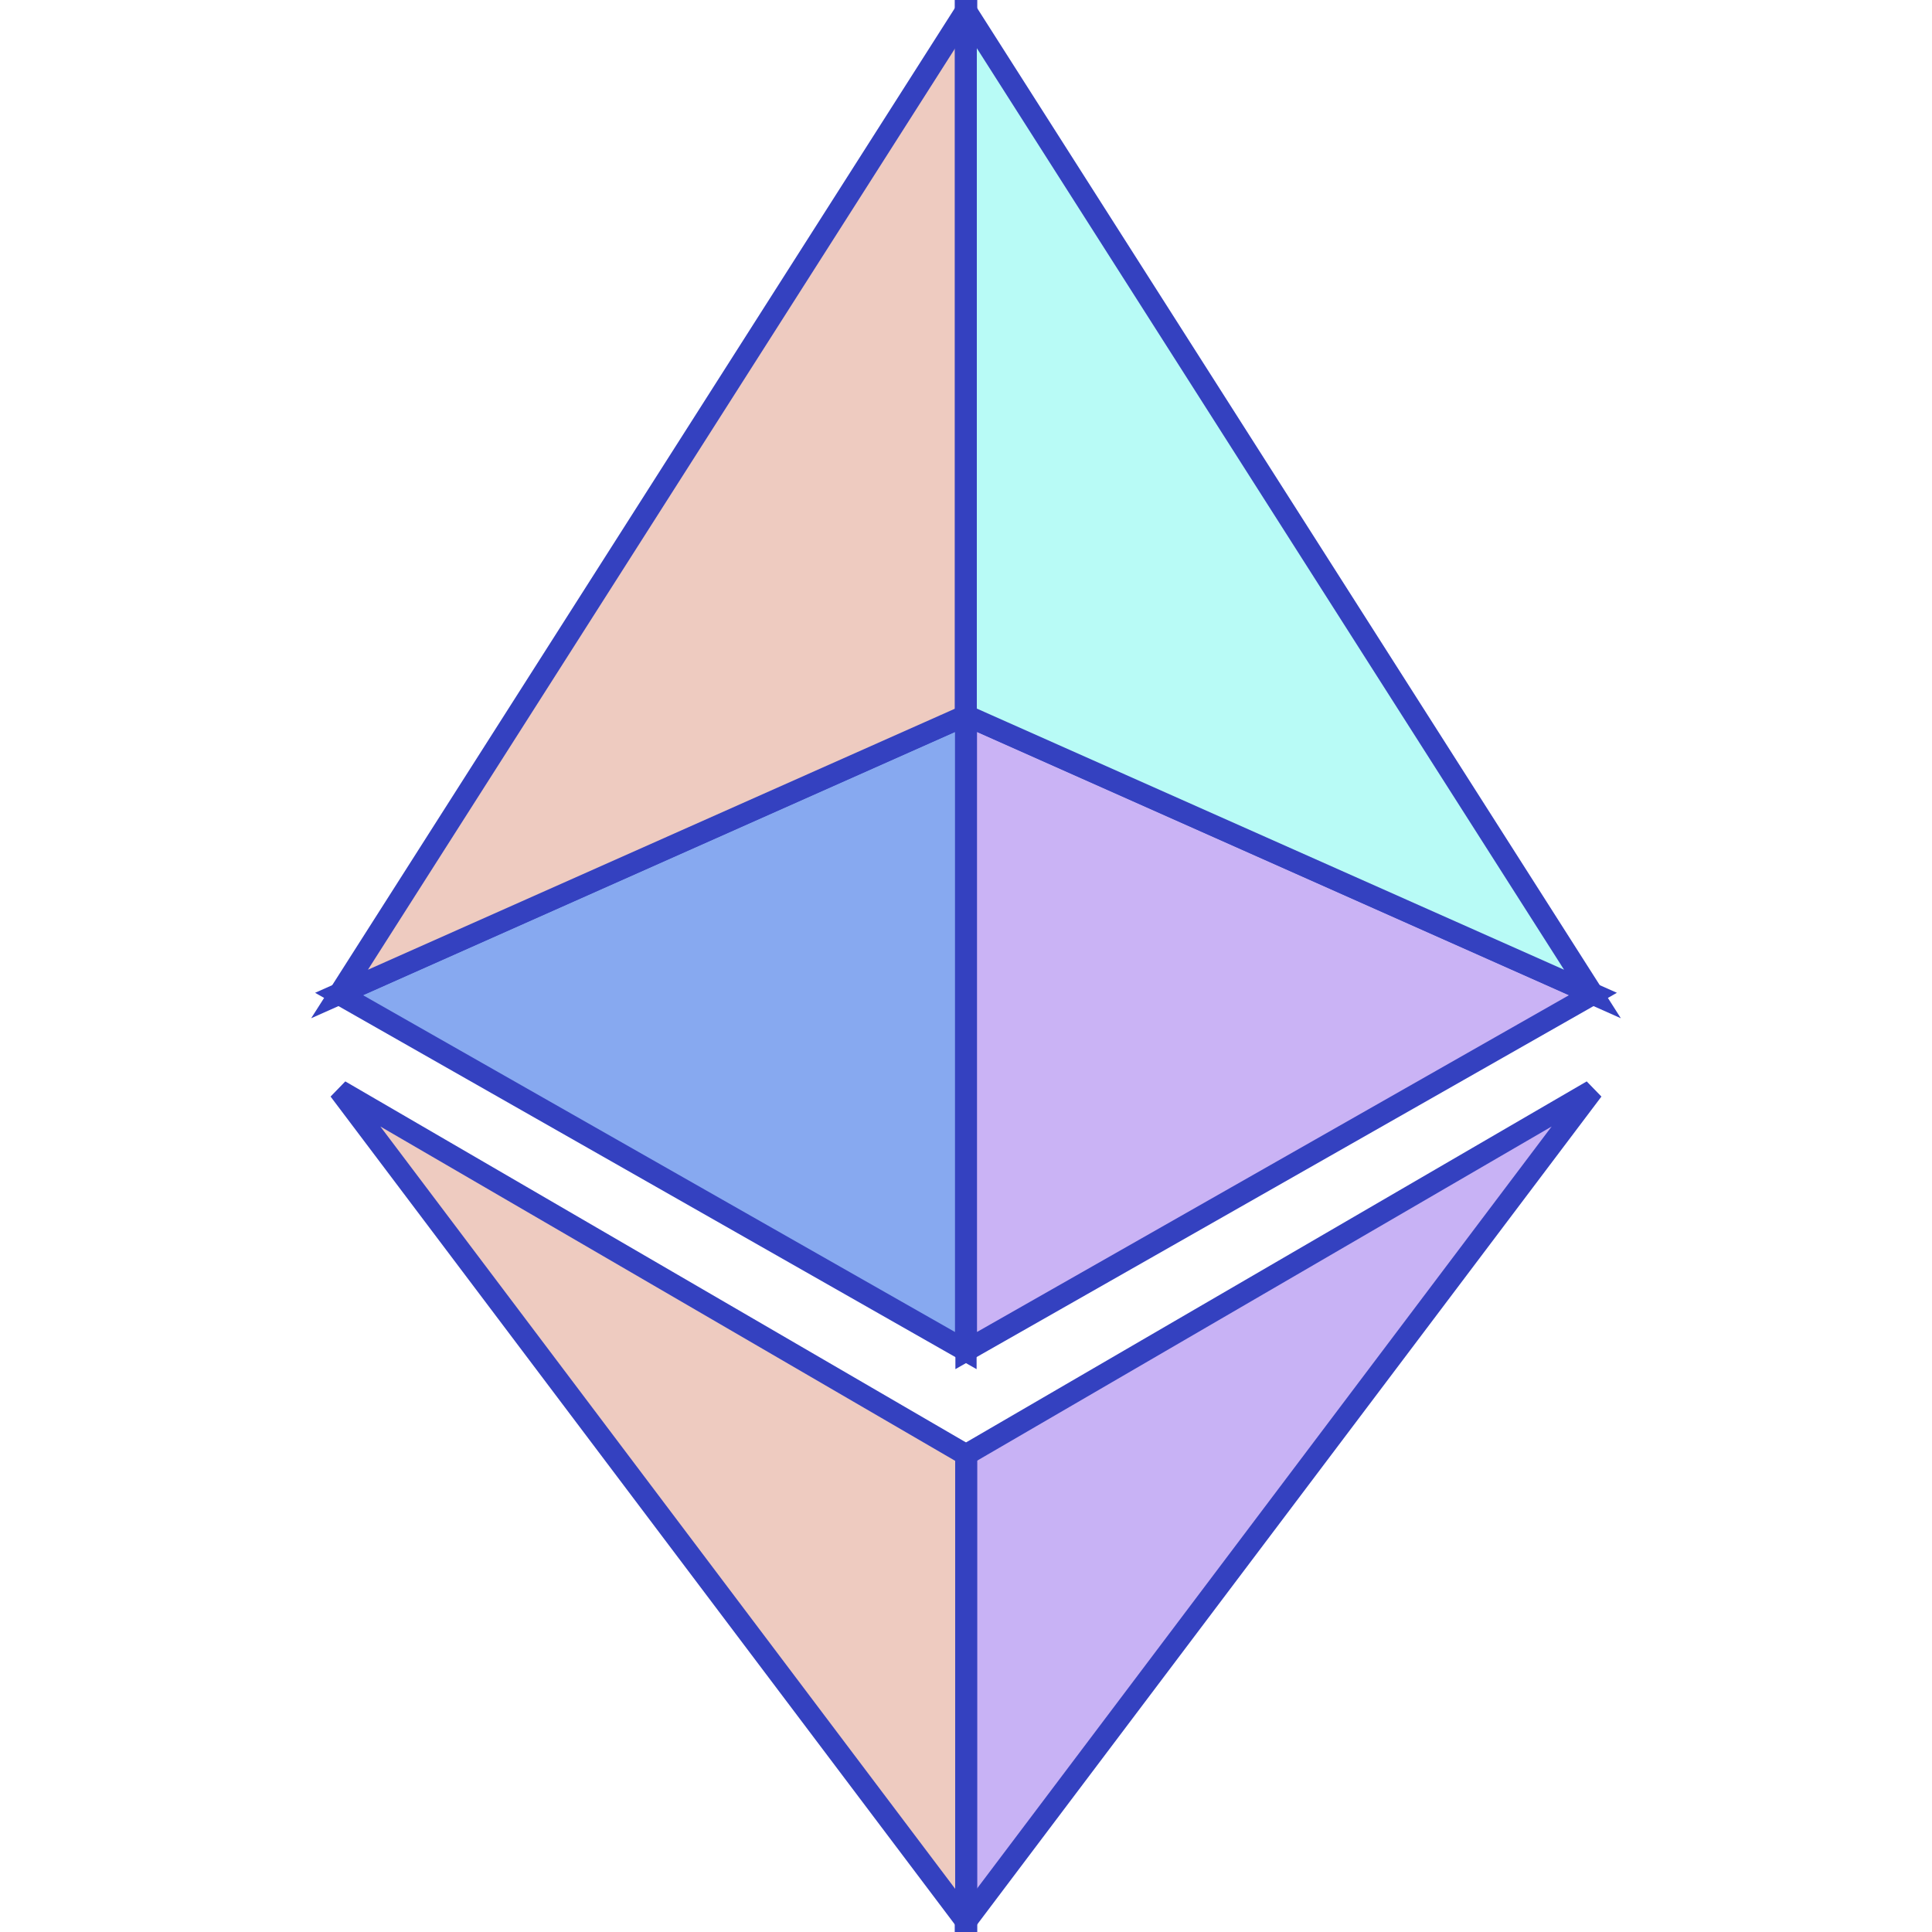
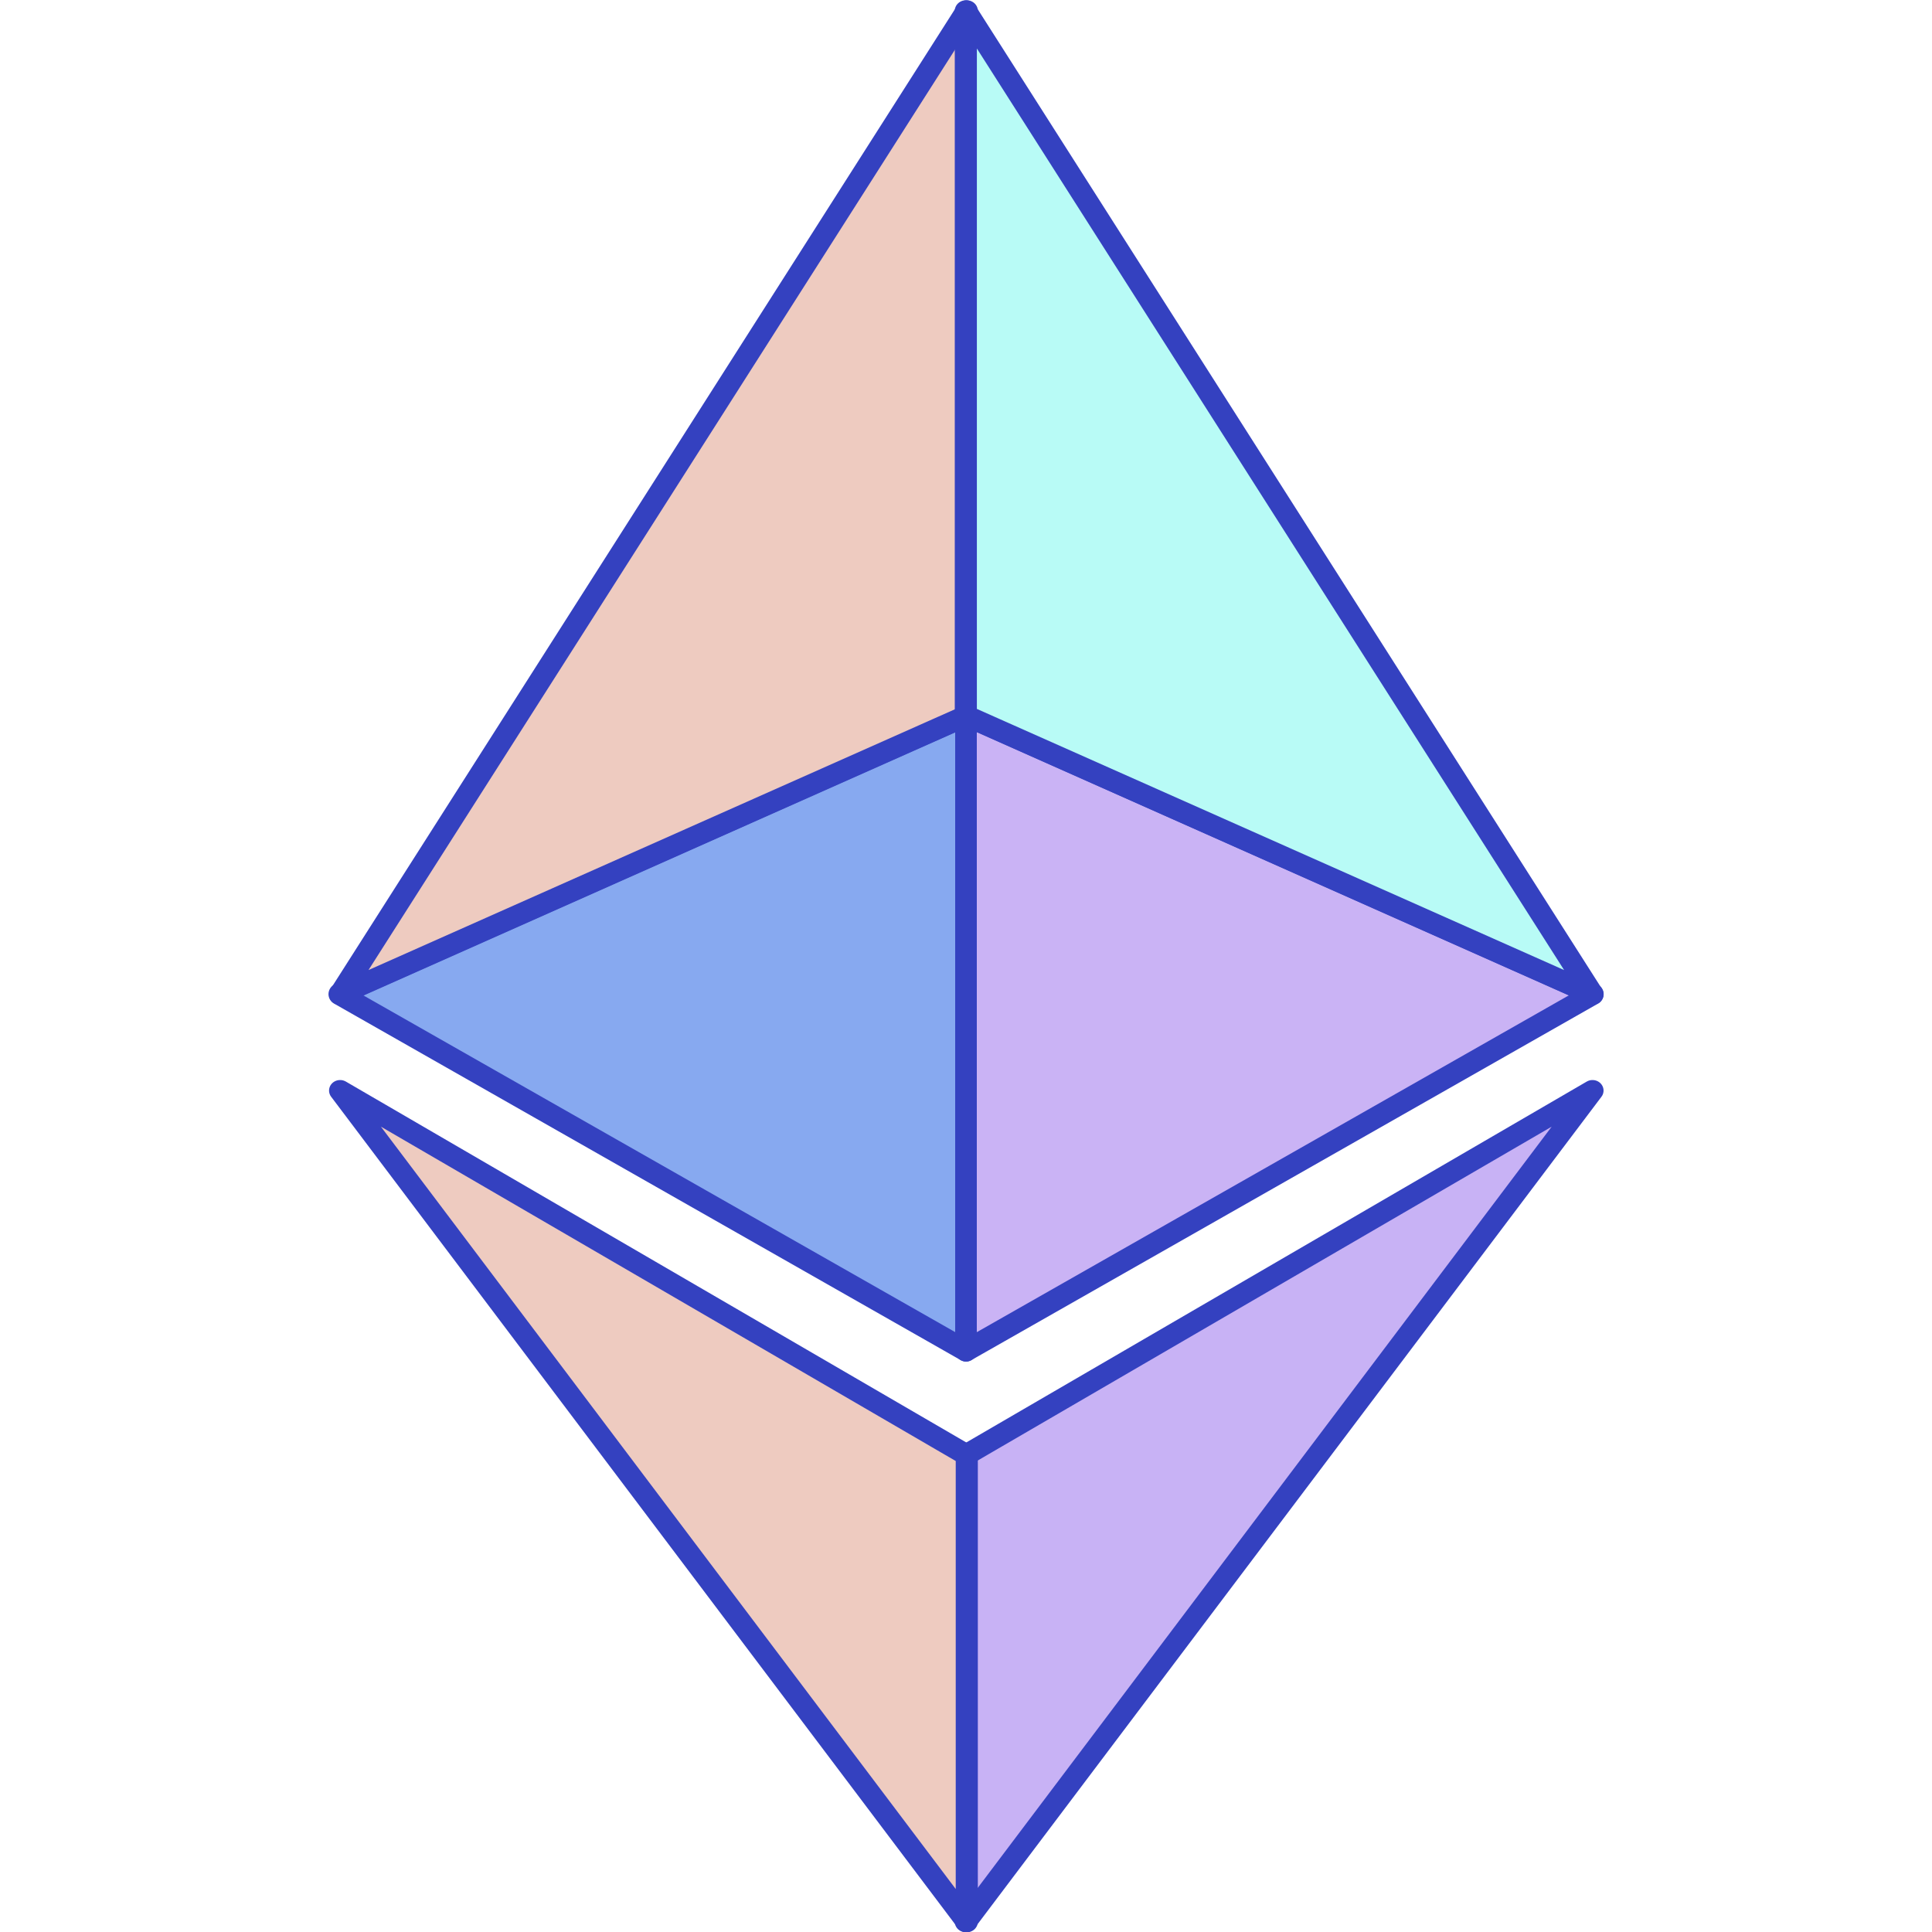
- <svg xmlns="http://www.w3.org/2000/svg" viewBox="0 0 48 48">
-   <g stroke="#3441c0">
-     <path fill="#c8b2f5" stroke-width="2.27" d="m1394.7 693.46-64.38-89.439v50.214z" transform="matrix(.24184 0 0 -.23087 -297.73 187.19)" />
-     <path fill="#eecbc0" stroke-width="2.27" d="m1394.7 693.46-64.38-89.439v50.214z" transform="matrix(-.24184 0 0 -.23087 345.73 187.19)" />
-     <path fill="#87a9f0" stroke-width=".537" d="m8.423 24.695 15.572-6.924v15.784z" />
-     <path fill="#cab3f5" stroke-width=".537" d="M39.577 24.695 24.005 17.77v15.784z" />
-     <path fill="#eecbc0" stroke-width="2.27" d="m1394.7 709.86-64.38-105.83v75.841z" transform="matrix(-.24184 0 0 .23087 345.73 -139.19)" />
-     <path fill="#b8fbf6" stroke-width="2.27" d="m1394.7 709.86-64.38-105.83v75.841z" transform="matrix(.24184 0 0 .23087 -297.73 -139.19)" />
-   </g>
+ <svg xmlns="http://www.w3.org/2000/svg" viewBox="0 0 48 48" xml:space="preserve" fill-rule="evenodd" stroke-linecap="round" stroke-linejoin="round" stroke-miterlimit="7" clip-rule="evenodd">
+   <path fill="#c8b2f5" stroke="#3441c0" stroke-width="2.27" d="m1394.7 693.46-64.38-89.439v50.214z" transform="matrix(.24184 0 0 -.23088 -297.729 187.201)" />
+   <path fill="#eecbc0" stroke="#3441c0" stroke-width="2.27" d="m1394.7 693.46-64.38-89.439v50.214z" transform="matrix(-.24184 0 0 -.23088 345.744 187.201)" />
+   <path fill="#87a9f0" stroke="#3441c0" stroke-width=".537" d="m8.43 24.699 15.572-6.924v15.784z" />
+   <path fill="#cab3f5" stroke="#3441c0" stroke-width=".537" d="M39.574 24.699 24 17.775v15.784z" />
+   <path fill="#eecbc0" stroke="#3441c0" stroke-width="2.27" d="m1394.7 709.86-64.38-105.83v75.841z" transform="matrix(-.24184 0 0 .23088 345.744 -139.189)" />
+   <path fill="#b8fbf6" stroke="#3441c0" stroke-width="2.27" d="m1394.7 709.86-64.38-105.83v75.841z" transform="matrix(.24184 0 0 .23088 -297.729 -139.189)" />
</svg>
